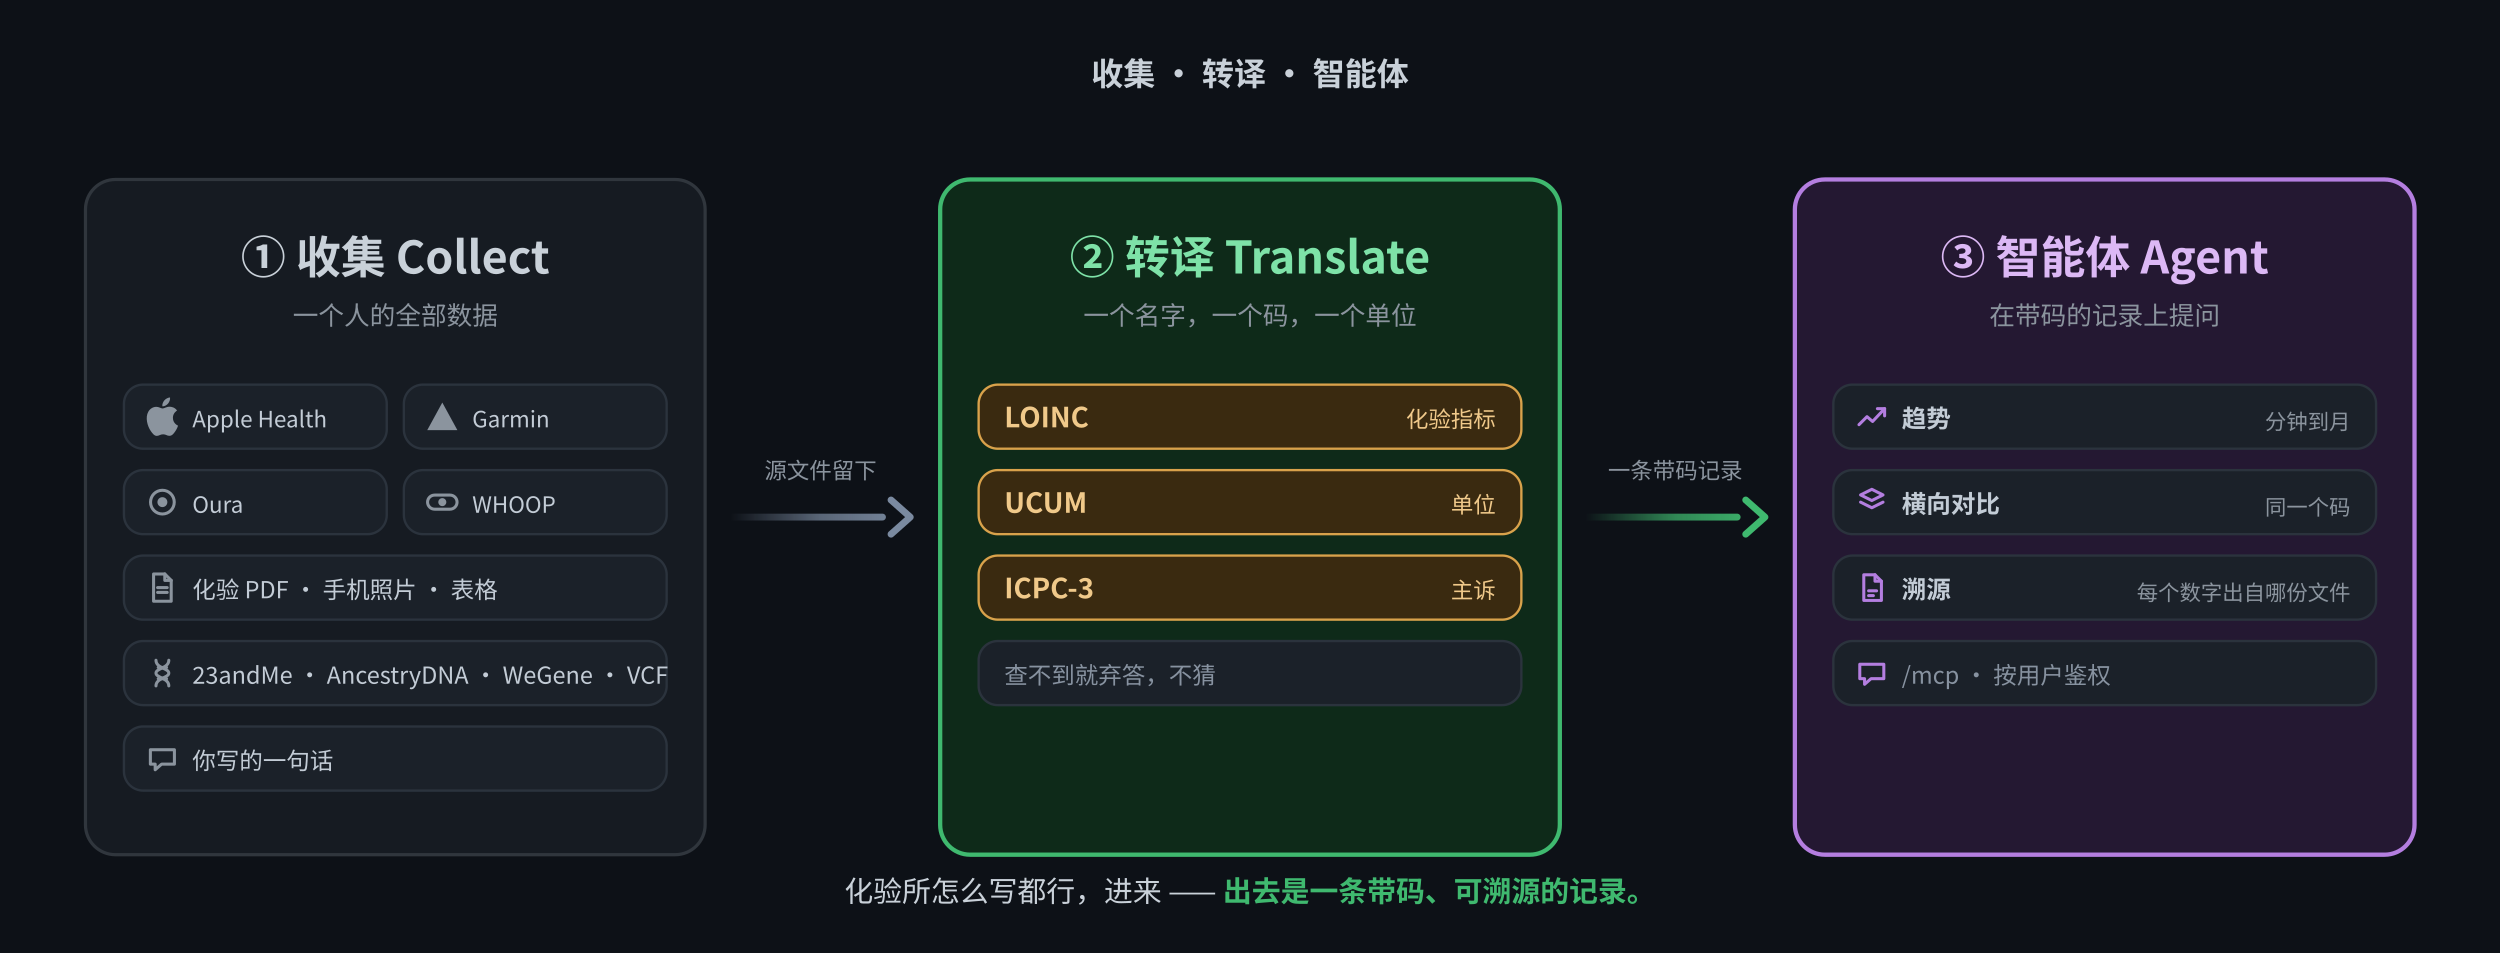
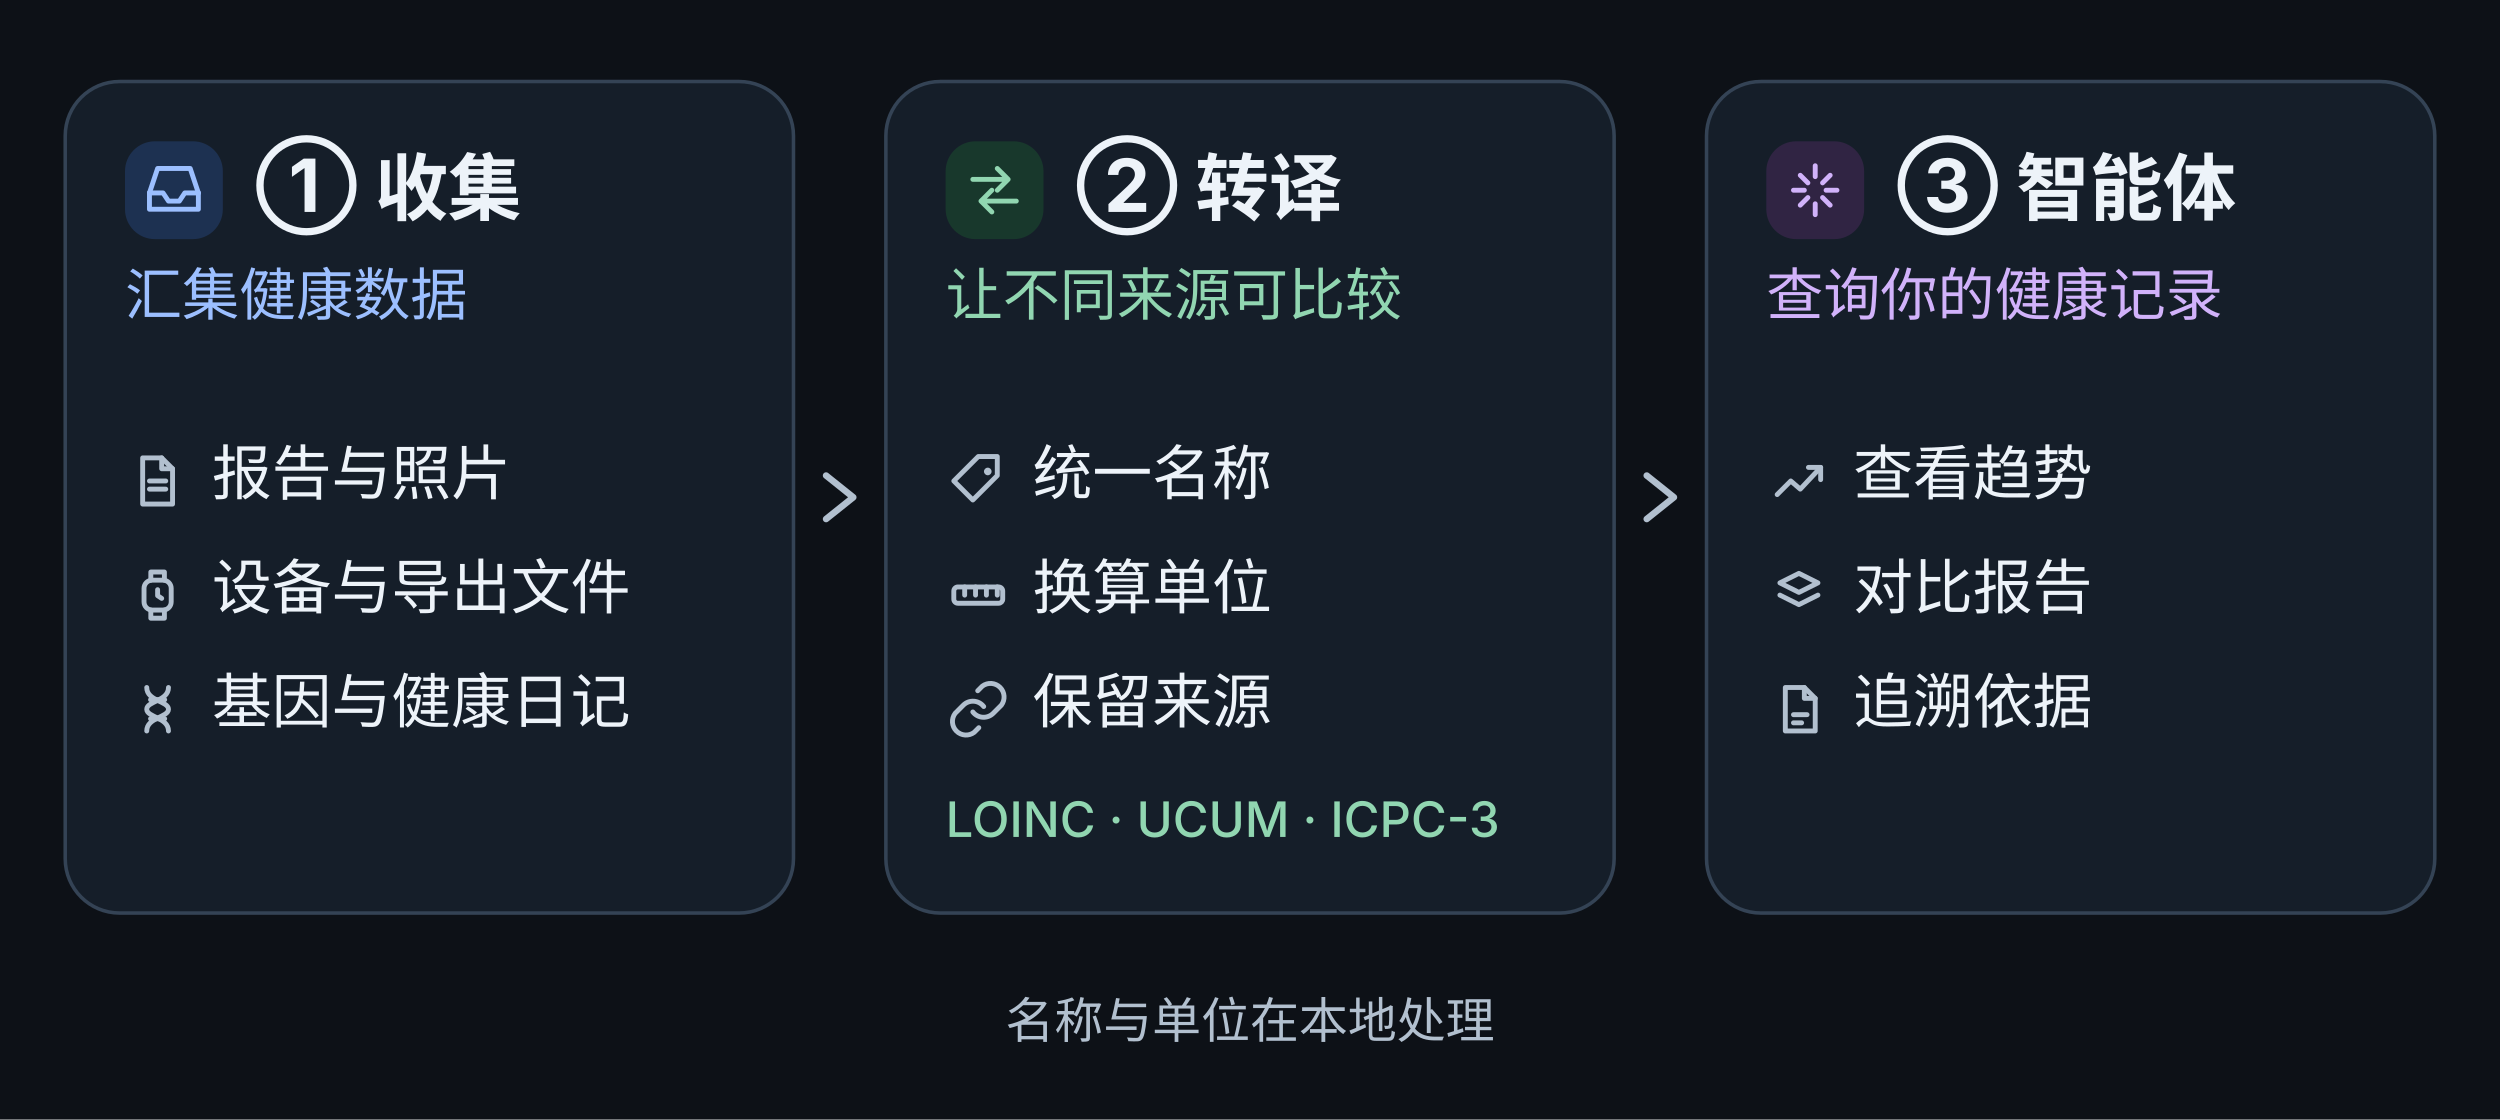
- <svg xmlns="http://www.w3.org/2000/svg" viewBox="0 0 1170 446" width="1170" height="446" font-family="&quot;PingFang SC&quot;, &quot;Hiragino Sans GB&quot;, &quot;Microsoft YaHei&quot;, &quot;Noto Sans CJK SC&quot;, sans-serif" role="img" aria-label="收集、转译、智能体：三个阶段，从左到右">
-   <rect width="1170" height="446" fill="#0d1117" />
-   <text x="585" y="40" text-anchor="middle" font-size="15" font-weight="bold" fill="#c9d1d9">收集 · 转译 · 智能体</text>
-   <rect x="40" y="84" width="290" height="316" rx="14" fill="#161b22" stroke="#30363d" stroke-width="1.5" />
-   <text x="185" y="128" text-anchor="middle" font-size="21" font-weight="bold" fill="#c9d1d9">① 收集 Collect</text>
-   <text x="185" y="152" text-anchor="middle" font-size="12" font-weight="normal" fill="#8b949e">一个人的全部数据</text>
-   <rect x="58.0" y="180" width="123.0" height="30" rx="9" fill="#1b2129" stroke="#2b333d" stroke-width="1.1" />
-   <g transform="translate(67.0,186) scale(0.75)" fill="none" stroke="#8b949e" stroke-width="1.9" stroke-linecap="round" stroke-linejoin="round">
-     <path fill="#8b949e" stroke="none" d="M12.152 6.896c-.948 0-2.415-1.078-3.96-1.04-2.04.027-3.91 1.183-4.961 3.014-2.117 3.675-.546 9.103 1.519 12.09 1.013 1.454 2.208 3.09 3.792 3.039 1.52-.065 2.09-.987 3.935-.987 1.831 0 2.35.987 3.96.948 1.637-.026 2.676-1.48 3.676-2.948 1.156-1.688 1.636-3.325 1.662-3.415-.039-.013-3.182-1.221-3.22-4.857-.026-3.04 2.48-4.494 2.597-4.559-1.429-2.09-3.623-2.324-4.39-2.376-2-.156-3.675 1.09-4.61 1.09zM15.53 3.83c.843-1.012 1.4-2.427 1.245-3.83-1.207.052-2.662.805-3.532 1.818-.78.896-1.454 2.338-1.273 3.714 1.338.104 2.715-.688 3.559-1.701" />
+ <svg xmlns="http://www.w3.org/2000/svg" width="920" height="412" viewBox="0 0 920 412" role="img" aria-labelledby="title description" font-family="'Inter', 'Helvetica Neue', Arial, 'PingFang SC', 'Microsoft YaHei', 'Noto Sans CJK SC', sans-serif">
+   <rect width="920" height="412" fill="#0D1117" />
+   <rect x="24" y="30" width="268" height="306" rx="20" fill="#151E29" stroke="#344355" stroke-width="1.3" />
+   <rect x="46" y="52" width="36" height="36" rx="11" fill="#1D3151" />
+   <g transform="translate(52 58) scale(1)" fill="none" stroke="#9CBFFF" stroke-width="1.8" stroke-linecap="round" stroke-linejoin="round">
+     <path d="M3 13h5l2 3h4l2-3h5" />
+     <path d="M3 13 6 4h12l3 9" />
+     <path d="M3 13v6h18v-6" />
  </g>
-   <text x="90.0" y="200" text-anchor="start" font-size="10.5" font-weight="normal" fill="#c3ccd6">Apple Health</text>
-   <rect x="189.0" y="180" width="123.0" height="30" rx="9" fill="#1b2129" stroke="#2b333d" stroke-width="1.1" />
-   <g transform="translate(198.0,186) scale(0.75)" fill="none" stroke="#8b949e" stroke-width="1.9" stroke-linecap="round" stroke-linejoin="round">
-     <path fill="#8b949e" stroke="none" d="M12 3.2 L21.4 20.4 H2.6 Z" />
-   </g>
-   <text x="221.0" y="200" text-anchor="start" font-size="10.5" font-weight="normal" fill="#c3ccd6">Garmin</text>
-   <rect x="58.0" y="220" width="123.0" height="30" rx="9" fill="#1b2129" stroke="#2b333d" stroke-width="1.1" />
-   <g transform="translate(67.0,226) scale(0.75)" fill="none" stroke="#8b949e" stroke-width="1.9" stroke-linecap="round" stroke-linejoin="round">
-     <circle cx="12" cy="12" r="7.4" />
-     <circle cx="12" cy="12" r="3.1" fill="#8b949e" stroke="none" />
-   </g>
-   <text x="90.0" y="240" text-anchor="start" font-size="10.5" font-weight="normal" fill="#c3ccd6">Oura</text>
-   <rect x="189.0" y="220" width="123.0" height="30" rx="9" fill="#1b2129" stroke="#2b333d" stroke-width="1.1" />
-   <g transform="translate(198.0,226) scale(0.75)" fill="none" stroke="#8b949e" stroke-width="1.9" stroke-linecap="round" stroke-linejoin="round">
-     <rect x="2.8" y="7.6" width="18.4" height="8.8" rx="4.4" />
-     <circle cx="12" cy="12" r="2.5" fill="#8b949e" stroke="none" />
-   </g>
-   <text x="221.0" y="240" text-anchor="start" font-size="10.5" font-weight="normal" fill="#c3ccd6">WHOOP</text>
-   <rect x="58" y="260" width="254" height="30" rx="9" fill="#1b2129" stroke="#2b333d" stroke-width="1.1" />
-   <g transform="translate(67,266) scale(0.75)" fill="none" stroke="#8b949e" stroke-width="1.9" stroke-linecap="round" stroke-linejoin="round">
+   <text x="94" y="78" font-size="27" font-weight="700" fill="#EDF3F9" text-anchor="start">① 收集</text>
+   <text x="46" y="116" font-size="21" font-weight="500" fill="#9CBFFF" text-anchor="start">汇集健康数据</text>
+   <g transform="translate(46 165) scale(1)" fill="none" stroke="#B2C0CF" stroke-width="1.8" stroke-linecap="round" stroke-linejoin="round">
    <path d="M6.5 3.5h7l4 4v13h-11z" />
    <path d="M13.5 3.5v4h4" />
    <path d="M9 12h6M9 15h6" />
  </g>
-   <text x="90" y="280" text-anchor="start" font-size="11" font-weight="normal" fill="#c3ccd6">化验 PDF · 手机照片 · 表格</text>
-   <rect x="58" y="300" width="254" height="30" rx="9" fill="#1b2129" stroke="#2b333d" stroke-width="1.1" />
-   <g transform="translate(67,306) scale(0.75)" fill="none" stroke="#8b949e" stroke-width="1.9" stroke-linecap="round" stroke-linejoin="round">
+   <text x="78" y="182" font-size="22" font-weight="400" fill="#EDF3F9" text-anchor="start">报告与照片</text>
+   <g transform="translate(46 207) scale(1)" fill="none" stroke="#B2C0CF" stroke-width="1.8" stroke-linecap="round" stroke-linejoin="round">
+     <rect x="7" y="6.5" width="10" height="11" rx="3" />
+     <path d="M9.5 6.5V3.5h5v3M9.5 17.5v3h5v-3" />
+     <path d="M12 10v2.2l1.5 1" />
+   </g>
+   <text x="78" y="224" font-size="22" font-weight="400" fill="#EDF3F9" text-anchor="start">设备与导出文件</text>
+   <g transform="translate(46 249) scale(1)" fill="none" stroke="#B2C0CF" stroke-width="1.8" stroke-linecap="round" stroke-linejoin="round">
    <path d="M8 4c0 5 8 5 8 8s-8 3-8 8" />
    <path d="M16 4c0 5-8 5-8 8s8 3 8 8" />
    <path d="M9.4 8.5h5.2M9.4 15.5h5.2" />
  </g>
-   <text x="90" y="320" text-anchor="start" font-size="11" font-weight="normal" fill="#c3ccd6">23andMe · AncestryDNA · WeGene · VCF</text>
-   <rect x="58" y="340" width="254" height="30" rx="9" fill="#1b2129" stroke="#2b333d" stroke-width="1.1" />
-   <g transform="translate(67,346) scale(0.75)" fill="none" stroke="#8b949e" stroke-width="1.9" stroke-linecap="round" stroke-linejoin="round">
-     <path d="M4.5 6.5h15v9h-8l-4 3.5v-3.5h-3z" />
+   <text x="78" y="266" font-size="22" font-weight="400" fill="#EDF3F9" text-anchor="start">基因与健康日记</text>
+   <rect x="326" y="30" width="268" height="306" rx="20" fill="#151E29" stroke="#344355" stroke-width="1.3" />
+   <rect x="348" y="52" width="36" height="36" rx="11" fill="#18382C" />
+   <g transform="translate(354 58) scale(1)" fill="none" stroke="#91D6B1" stroke-width="1.8" stroke-linecap="round" stroke-linejoin="round">
+     <path d="M4 8h13M13 4l4 4-4 4" />
+     <path d="M20 16H7M11 12l-4 4 4 4" />
  </g>
-   <text x="90" y="360" text-anchor="start" font-size="11" font-weight="normal" fill="#c3ccd6">你写的一句话</text>
-   <rect x="440" y="84" width="290" height="316" rx="14" fill="#0e2a19" stroke="#3fb96f" stroke-width="2" />
-   <text x="585" y="128" text-anchor="middle" font-size="21" font-weight="bold" fill="#7ee2a8">② 转译 Translate</text>
-   <text x="585" y="152" text-anchor="middle" font-size="12" font-weight="normal" fill="#8b949e">一个名字，一个码，一个单位</text>
-   <rect x="458" y="180" width="254" height="30" rx="9" fill="#3a2a10" stroke="#d9a24b" stroke-width="1.1" />
-   <text x="470" y="200" text-anchor="start" font-size="13" font-weight="bold" fill="#f0c98a">LOINC</text>
-   <text x="700" y="200" text-anchor="end" font-size="10.5" font-weight="normal" fill="#f0c98a">化验指标</text>
-   <rect x="458" y="220" width="254" height="30" rx="9" fill="#3a2a10" stroke="#d9a24b" stroke-width="1.1" />
-   <text x="470" y="240" text-anchor="start" font-size="13" font-weight="bold" fill="#f0c98a">UCUM</text>
-   <text x="700" y="240" text-anchor="end" font-size="10.5" font-weight="normal" fill="#f0c98a">单位</text>
-   <rect x="458" y="260" width="254" height="30" rx="9" fill="#3a2a10" stroke="#d9a24b" stroke-width="1.1" />
-   <text x="470" y="280" text-anchor="start" font-size="13" font-weight="bold" fill="#f0c98a">ICPC-3</text>
-   <text x="700" y="280" text-anchor="end" font-size="10.5" font-weight="normal" fill="#f0c98a">主诉</text>
-   <rect x="458" y="300" width="254" height="30" rx="9" fill="#1b2129" stroke="#2b333d" stroke-width="1.1" />
-   <text x="470" y="320" text-anchor="start" font-size="11" font-weight="normal" fill="#8792a0">查不到就弃答，不猜</text>
-   <rect x="840" y="84" width="290" height="316" rx="14" fill="#241832" stroke="#b47ee0" stroke-width="2" />
-   <text x="985" y="128" text-anchor="middle" font-size="21" font-weight="bold" fill="#dcb8f5">③ 智能体 Agent</text>
-   <text x="985" y="152" text-anchor="middle" font-size="12" font-weight="normal" fill="#8b949e">在带码的记录上提问</text>
-   <rect x="858" y="180" width="254" height="30" rx="9" fill="#1b2129" stroke="#2b333d" stroke-width="1.1" />
-   <g transform="translate(867,186) scale(0.75)" fill="none" stroke="#b47ee0" stroke-width="1.9" stroke-linecap="round" stroke-linejoin="round">
+   <text x="396" y="78" font-size="27" font-weight="700" fill="#EDF3F9" text-anchor="start">② 转译</text>
+   <text x="348" y="116" font-size="21" font-weight="500" fill="#91D6B1" text-anchor="start">让不同来源可比较</text>
+   <g transform="translate(348 165) scale(1)" fill="none" stroke="#B2C0CF" stroke-width="1.8" stroke-linecap="round" stroke-linejoin="round">
+     <path d="M3 12 12 3h7v7l-9 9z" />
+     <circle cx="15.5" cy="8.5" r="1.4" fill="#B2C0CF" stroke="none" />
+   </g>
+   <text x="380" y="182" font-size="22" font-weight="400" fill="#EDF3F9" text-anchor="start">统一名称</text>
+   <g transform="translate(348 207) scale(1)" fill="none" stroke="#B2C0CF" stroke-width="1.8" stroke-linecap="round" stroke-linejoin="round">
+     <rect x="3" y="9" width="18" height="6" rx="1.5" />
+     <path d="M7 9v3M11 9v3M15 9v3M19 9v3" />
+   </g>
+   <text x="380" y="224" font-size="22" font-weight="400" fill="#EDF3F9" text-anchor="start">换算单位</text>
+   <g transform="translate(348 249) scale(1)" fill="none" stroke="#B2C0CF" stroke-width="1.8" stroke-linecap="round" stroke-linejoin="round">
+     <path d="M10 13a5 5 0 0 0 7.5.5l3-3a5 5 0 0 0-7-7l-1.7 1.7" />
+     <path d="M14 11a5 5 0 0 0-7.5-.5l-3 3a5 5 0 0 0 7 7l1.7-1.7" />
+   </g>
+   <text x="380" y="266" font-size="22" font-weight="400" fill="#EDF3F9" text-anchor="start">保留来源</text>
+   <text x="348" y="308" font-size="18" font-weight="500" fill="#91D6B1" text-anchor="start">LOINC · UCUM · ICPC-3</text>
+   <rect x="628" y="30" width="268" height="306" rx="20" fill="#151E29" stroke="#344355" stroke-width="1.3" />
+   <rect x="650" y="52" width="36" height="36" rx="11" fill="#302443" />
+   <g transform="translate(656 58) scale(1)" fill="none" stroke="#D1B2FA" stroke-width="1.8" stroke-linecap="round" stroke-linejoin="round">
+     <path d="M12 3v4M12 17v4M4 12h4M16 12h4" />
+     <path d="M6.5 6.5l2.8 2.8M14.7 14.7l2.8 2.8M17.5 6.5l-2.8 2.8M9.3 14.7l-2.8 2.8" />
+   </g>
+   <text x="698" y="78" font-size="27" font-weight="700" fill="#EDF3F9" text-anchor="start">③ 智能体</text>
+   <text x="650" y="116" font-size="21" font-weight="500" fill="#D1B2FA" text-anchor="start">查询你的健康记录</text>
+   <g transform="translate(650 165) scale(1)" fill="none" stroke="#B2C0CF" stroke-width="1.8" stroke-linecap="round" stroke-linejoin="round">
    <path d="M4 17l5-5 3.5 3L20 7" />
    <path d="M15.5 7H20v4.5" />
  </g>
-   <text x="890" y="200" text-anchor="start" font-size="11.5" font-weight="bold" fill="#c3ccd6">趋势</text>
-   <text x="1100" y="201" text-anchor="end" font-size="10" font-weight="normal" fill="#8b949e">分钟到月</text>
-   <rect x="858" y="220" width="254" height="30" rx="9" fill="#1b2129" stroke="#2b333d" stroke-width="1.1" />
-   <g transform="translate(867,226) scale(0.75)" fill="none" stroke="#b47ee0" stroke-width="1.9" stroke-linecap="round" stroke-linejoin="round">
+   <text x="682" y="182" font-size="22" font-weight="400" fill="#EDF3F9" text-anchor="start">查看趋势</text>
+   <g transform="translate(650 207) scale(1)" fill="none" stroke="#B2C0CF" stroke-width="1.8" stroke-linecap="round" stroke-linejoin="round">
    <path d="M12 4l7 3.5-7 3.5-7-3.5z" />
    <path d="M5 12l7 3.5 7-3.5" />
  </g>
-   <text x="890" y="240" text-anchor="start" font-size="11.5" font-weight="bold" fill="#c3ccd6">横向对比</text>
-   <text x="1100" y="241" text-anchor="end" font-size="10" font-weight="normal" fill="#8b949e">同一个码</text>
-   <rect x="858" y="260" width="254" height="30" rx="9" fill="#1b2129" stroke="#2b333d" stroke-width="1.1" />
-   <g transform="translate(867,266) scale(0.75)" fill="none" stroke="#b47ee0" stroke-width="1.9" stroke-linecap="round" stroke-linejoin="round">
+   <text x="682" y="224" font-size="22" font-weight="400" fill="#EDF3F9" text-anchor="start">对比报告</text>
+   <g transform="translate(650 249) scale(1)" fill="none" stroke="#B2C0CF" stroke-width="1.8" stroke-linecap="round" stroke-linejoin="round">
    <path d="M7 4h7l4 4v12H7z" />
    <path d="M14 4v4h4" />
    <path d="M10 14h5M10 17h3" />
  </g>
-   <text x="890" y="280" text-anchor="start" font-size="11.5" font-weight="bold" fill="#c3ccd6">溯源</text>
-   <text x="1100" y="281" text-anchor="end" font-size="10" font-weight="normal" fill="#8b949e">每个数字出自哪份文件</text>
-   <rect x="858" y="300" width="254" height="30" rx="9" fill="#1b2129" stroke="#2b333d" stroke-width="1.1" />
-   <g transform="translate(867,306) scale(0.75)" fill="none" stroke="#b47ee0" stroke-width="1.9" stroke-linecap="round" stroke-linejoin="round">
-     <path d="M4.5 6.5h15v9h-8l-4 3.5v-3.5h-3z" />
-   </g>
-   <text x="890" y="320" text-anchor="start" font-size="11" font-weight="normal" fill="#8792a0">/mcp  ·  按用户鉴权</text>
-   <linearGradient id="grad-raw" gradientUnits="userSpaceOnUse" x1="342" y1="242" x2="426" y2="242">
-     <stop offset="0" stop-color="#7a8aa0" stop-opacity="0" />
-     <stop offset="0.5" stop-color="#7a8aa0" stop-opacity="0.7" />
-     <stop offset="1" stop-color="#7a8aa0" stop-opacity="1" />
-   </linearGradient>
-   <path d="M342 242 H413" stroke="url(#grad-raw)" stroke-width="3.2" fill="none" stroke-linecap="round" />
-   <path d="M417 234 L426 242 L417 250" fill="none" stroke="#7a8aa0" stroke-width="3.2" stroke-linecap="round" stroke-linejoin="round" />
-   <text x="384.0" y="224" text-anchor="middle" font-size="10.5" font-weight="normal" fill="#8b949e">源文件留下</text>
-   <linearGradient id="grad-std" gradientUnits="userSpaceOnUse" x1="742" y1="242" x2="826" y2="242">
-     <stop offset="0" stop-color="#3fb96f" stop-opacity="0" />
-     <stop offset="0.5" stop-color="#3fb96f" stop-opacity="0.7" />
-     <stop offset="1" stop-color="#3fb96f" stop-opacity="1" />
-   </linearGradient>
-   <path d="M742 242 H813" stroke="url(#grad-std)" stroke-width="3.2" fill="none" stroke-linecap="round" />
-   <path d="M817 234 L826 242 L817 250" fill="none" stroke="#3fb96f" stroke-width="3.2" stroke-linecap="round" stroke-linejoin="round" />
-   <text x="784.0" y="224" text-anchor="middle" font-size="10.5" font-weight="normal" fill="#8b949e">一条带码记录</text>
-   <text x="585" y="422" text-anchor="middle" font-size="13.5" fill="#c9d1d9">化验所怎么写都行，进来 —— <tspan font-weight="bold" fill="#3fb96f">出去是一条带码、可溯源的记录。</tspan>
-   </text>
+   <text x="682" y="266" font-size="22" font-weight="400" fill="#EDF3F9" text-anchor="start">追溯依据</text>
+   <path d="M304 175l10 8-10 8" fill="none" stroke="#B2C0CF" stroke-width="2.4" stroke-linecap="round" stroke-linejoin="round" />
+   <path d="M606 175l10 8-10 8" fill="none" stroke="#B2C0CF" stroke-width="2.4" stroke-linecap="round" stroke-linejoin="round" />
+   <text x="460" y="382" font-size="18" font-weight="500" fill="#B2C0CF" text-anchor="middle">名称与单位在本地处理</text>
</svg>
